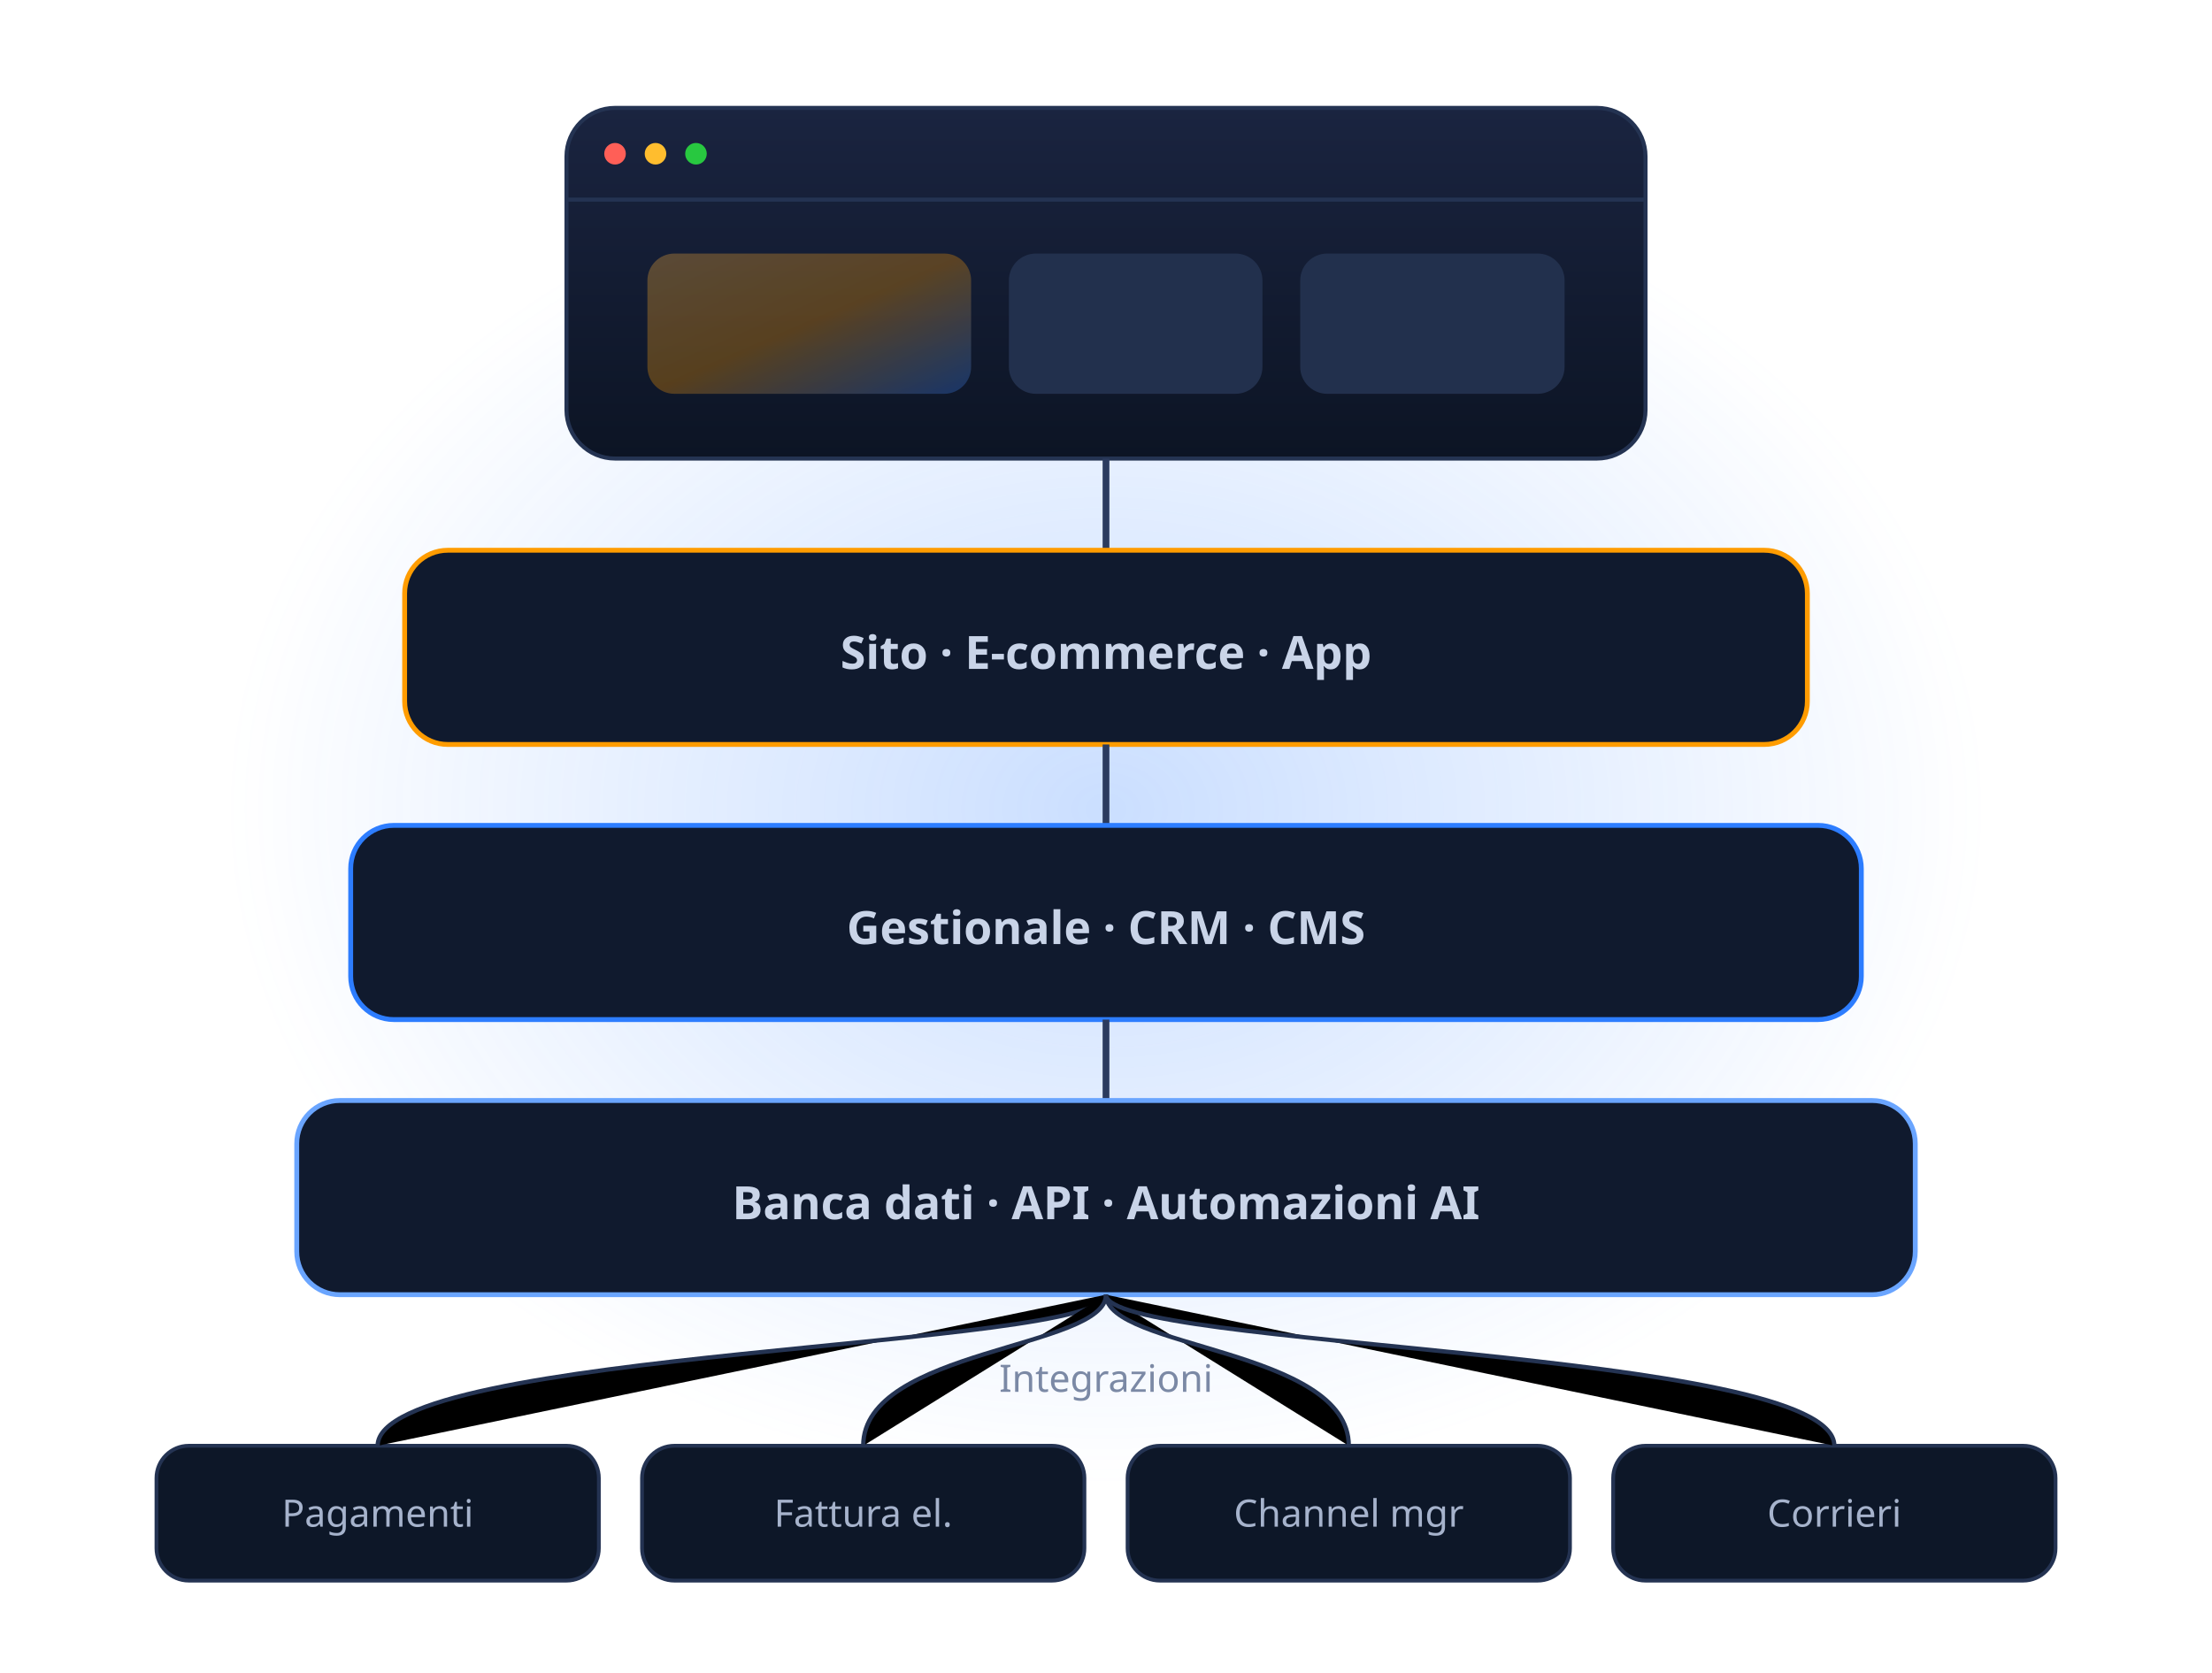
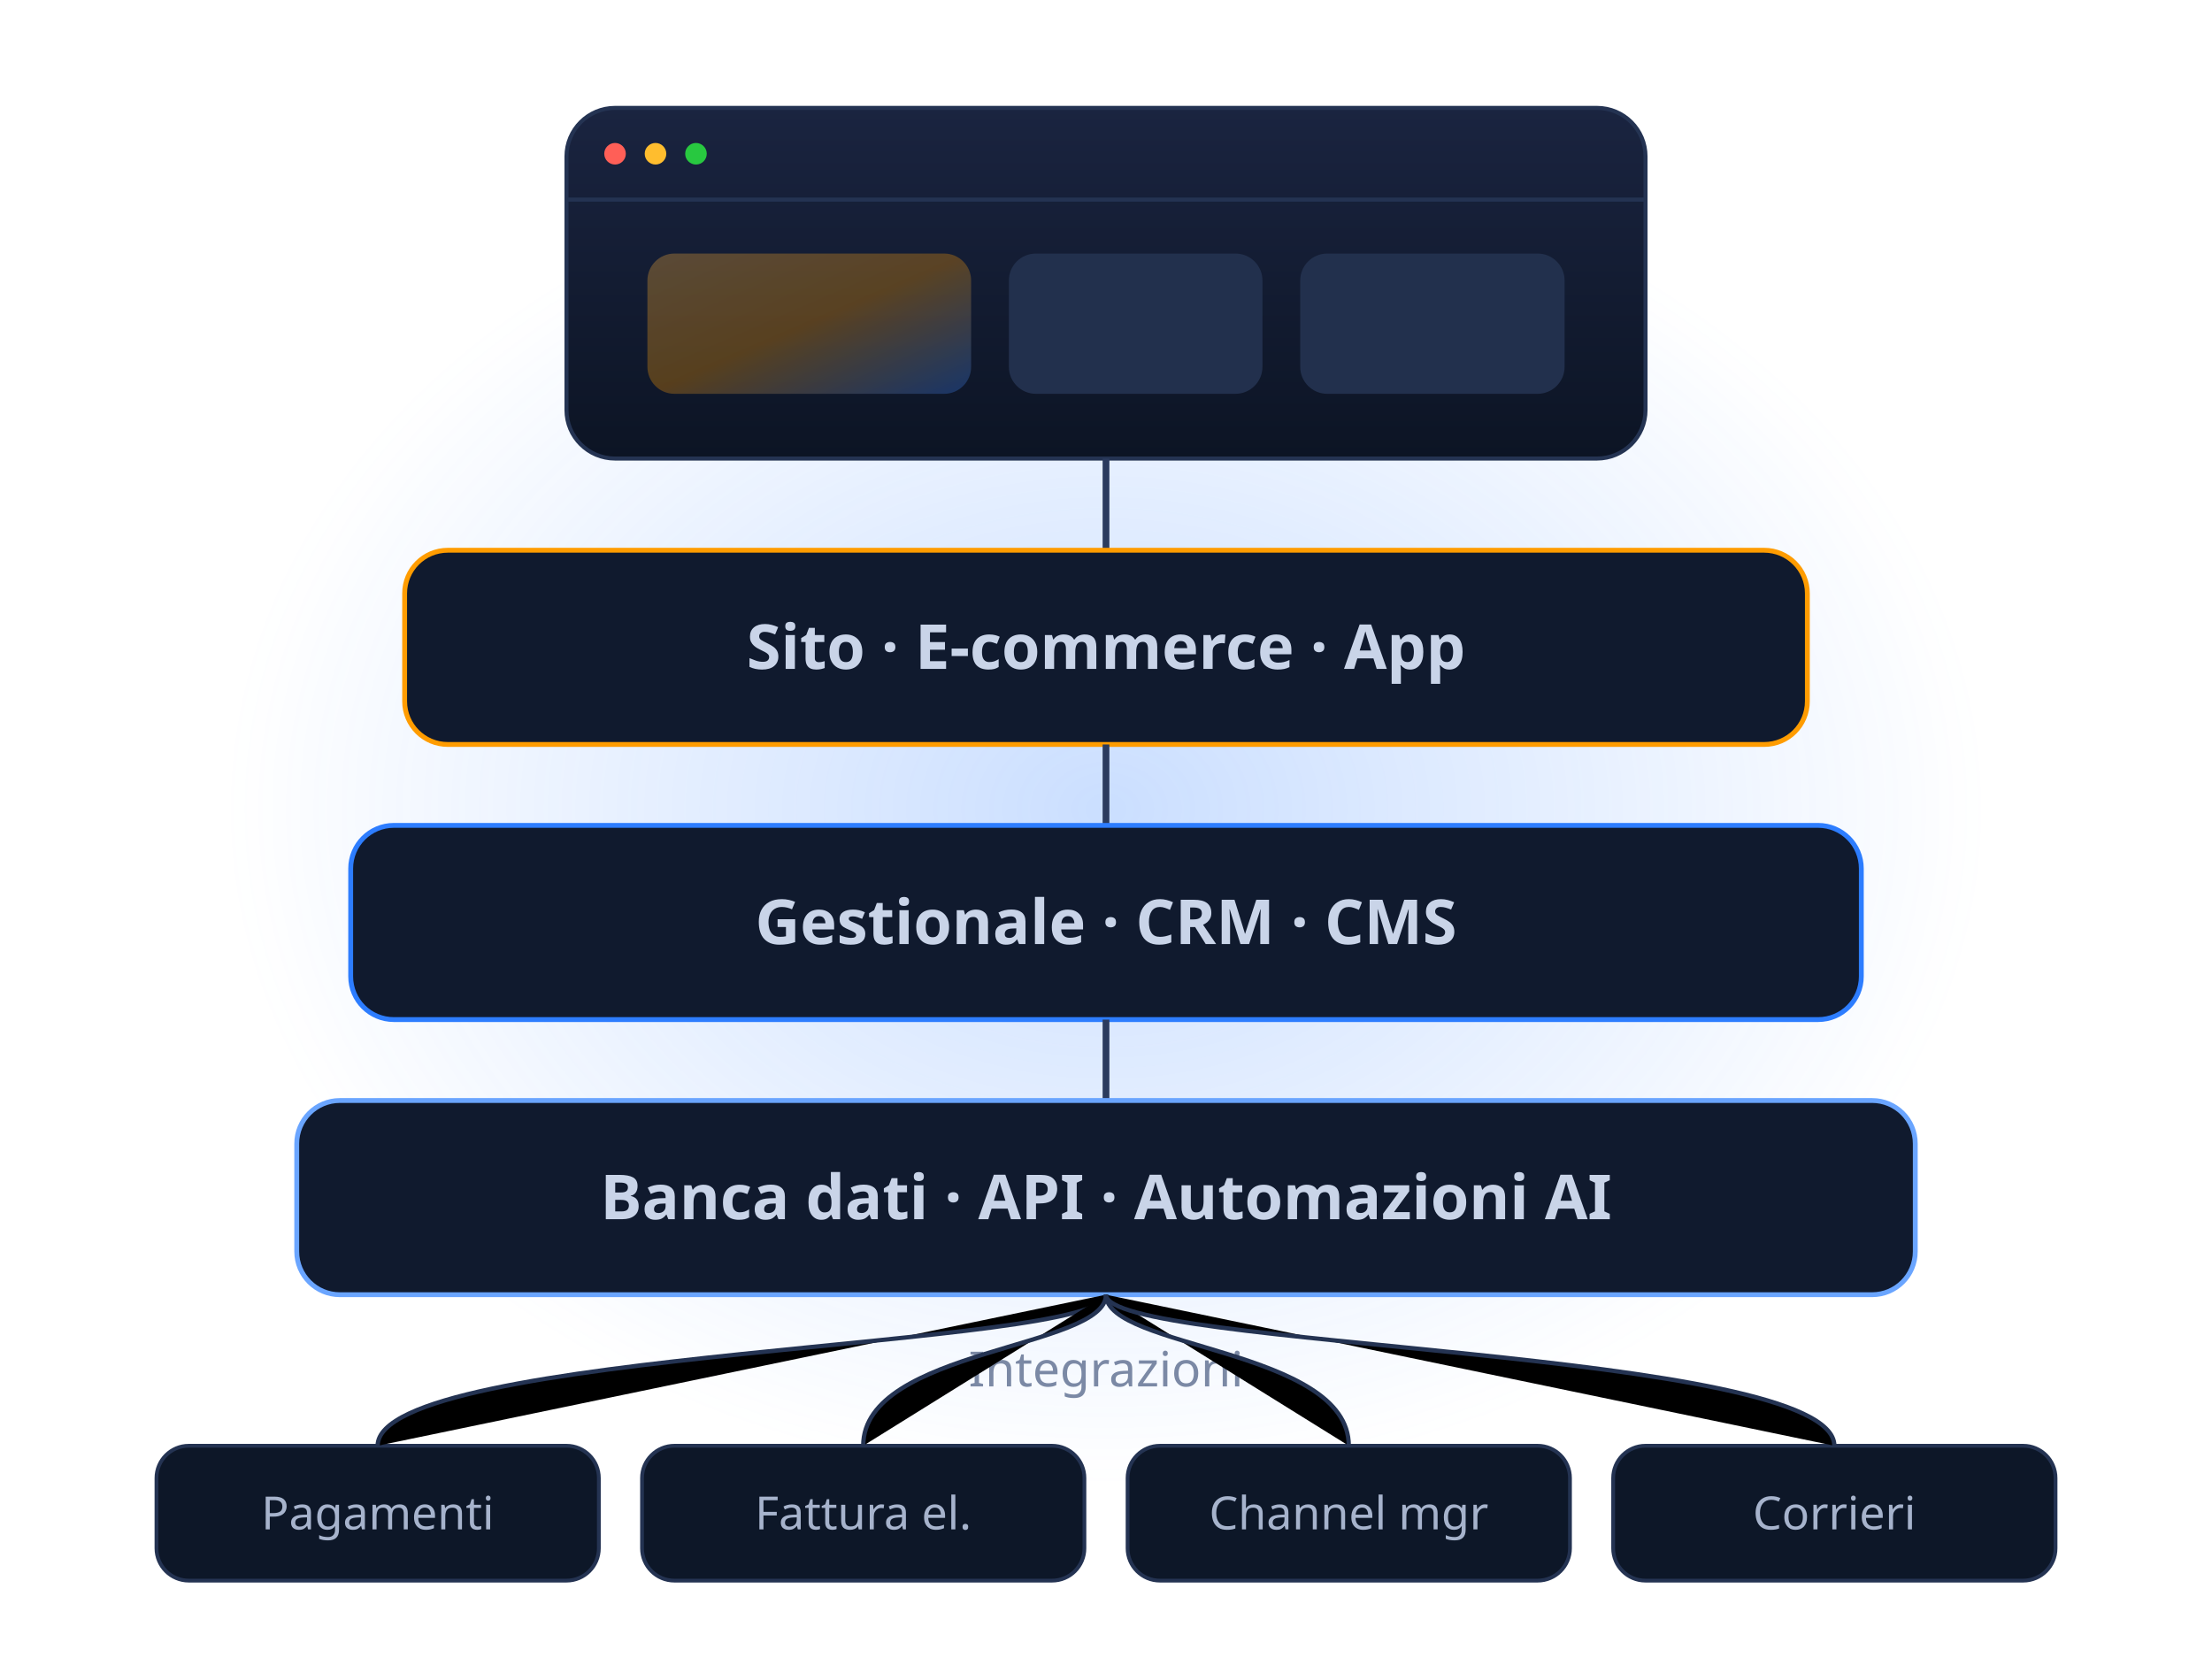
<svg xmlns="http://www.w3.org/2000/svg" viewBox="0 0 820 620" width="820" height="620" role="img" aria-labelledby="ttl dsc">
  <defs>
    <linearGradient id="sg1" x1="0" y1="0" x2="1" y2="1">
      <stop offset="0" stop-color="#ffb43d" />
      <stop offset=".5" stop-color="#ff9c00" />
      <stop offset="1" stop-color="#2d7dff" />
    </linearGradient>
    <linearGradient id="sg2" x1="0" y1="0" x2="0" y2="1">
      <stop offset="0" stop-color="#1a2440" />
      <stop offset="1" stop-color="#0c1424" />
    </linearGradient>
    <linearGradient id="sg3" x1="0" y1="0" x2="1" y2="0">
      <stop offset="0" stop-color="#2d7dff" />
      <stop offset="1" stop-color="#6aa5ff" />
    </linearGradient>
    <radialGradient id="sglow" cx=".5" cy=".5" r=".5">
      <stop offset="0" stop-color="#ff9c00" stop-opacity=".55" />
      <stop offset="1" stop-color="#ff9c00" stop-opacity="0" />
    </radialGradient>
    <radialGradient id="sglow2" cx=".5" cy=".5" r=".5">
      <stop offset="0" stop-color="#2d7dff" stop-opacity=".5" />
      <stop offset="1" stop-color="#2d7dff" stop-opacity="0" />
    </radialGradient>
    <filter id="ssoft" x="-30%" y="-30%" width="160%" height="160%">
      <feGaussianBlur stdDeviation="9" />
    </filter>
  </defs>
  <ellipse cx="410" cy="300" rx="330" ry="250" fill="url(#sglow2)" opacity=".5" />
  <rect x="210" y="40" width="400" height="130" rx="18" fill="url(#sg2)" stroke="#243352" stroke-width="1.5" />
  <path d="M210 74h400" stroke="#243352" stroke-width="1.5" />
  <circle cx="228" cy="57" r="4" fill="#ff5f57" />
  <circle cx="243" cy="57" r="4" fill="#ffbd2e" />
  <circle cx="258" cy="57" r="4" fill="#28c840" />
  <g>
    <rect x="240" y="94" width="120" height="52" rx="10" fill="url(#sg1)" opacity=".3" />
    <rect x="374" y="94" width="94" height="52" rx="10" fill="#22304d" />
    <rect x="482" y="94" width="98" height="52" rx="10" fill="#22304d" />
  </g>
  <path d="M410 170v34" stroke="#2b3b5e" stroke-width="2.5" />
  <g>
    <rect x="150" y="204" width="520" height="72" rx="16" fill="#101a2e" stroke="#ff9c00" stroke-width="1.8" />
-     <text x="410" y="248" text-anchor="middle" font-family="'Segoe UI',sans-serif" font-size="17" font-weight="600" fill="#c9d4e8">Sito · E-commerce · App</text>
+     <text x="410" y="248" text-anchor="middle" font-family="'Segoe UI',sans-serif" font-size="23" font-weight="600" fill="#c9d4e8">Sito · E-commerce · App</text>
  </g>
  <path d="M410 276v30" stroke="#2b3b5e" stroke-width="2.5" />
  <g>
    <rect x="130" y="306" width="560" height="72" rx="16" fill="#101a2e" stroke="#2d7dff" stroke-width="1.8" />
-     <text x="410" y="350" text-anchor="middle" font-family="'Segoe UI',sans-serif" font-size="17" font-weight="600" fill="#c9d4e8">Gestionale · CRM · CMS</text>
+     <text x="410" y="350" text-anchor="middle" font-family="'Segoe UI',sans-serif" font-size="23" font-weight="600" fill="#c9d4e8">Gestionale · CRM · CMS</text>
  </g>
  <path d="M410 378v30" stroke="#2b3b5e" stroke-width="2.5" />
  <g>
    <rect x="110" y="408" width="600" height="72" rx="16" fill="#101a2e" stroke="#6aa5ff" stroke-width="1.8" />
-     <text x="410" y="452" text-anchor="middle" font-family="'Segoe UI',sans-serif" font-size="17" font-weight="600" fill="#c9d4e8">Banca dati · API · Automazioni AI</text>
+     <text x="410" y="452" text-anchor="middle" font-family="'Segoe UI',sans-serif" font-size="23" font-weight="600" fill="#c9d4e8">Banca dati · API · Automazioni AI</text>
  </g>
  <g>
-     <text x="410" y="516" text-anchor="middle" font-family="'Segoe UI',sans-serif" font-size="14" fill="#7b89a5">Integrazioni</text>
+     <text x="410" y="514" text-anchor="middle" font-family="'Segoe UI',sans-serif" font-size="18" fill="#7b89a5">Integrazioni</text>
    <rect x="58" y="536" width="164" height="50" rx="12" fill="#0d1728" stroke="#243352" stroke-width="1.4" />
-     <text x="140" y="566" text-anchor="middle" font-family="'Segoe UI',sans-serif" font-size="14" fill="#a6b3cc">Pagamenti</text>
+     <text x="140" y="567" text-anchor="middle" font-family="'Segoe UI',sans-serif" font-size="17" fill="#a6b3cc">Pagamenti</text>
    <rect x="238" y="536" width="164" height="50" rx="12" fill="#0d1728" stroke="#243352" stroke-width="1.4" />
-     <text x="320" y="566" text-anchor="middle" font-family="'Segoe UI',sans-serif" font-size="14" fill="#a6b3cc">Fattura el.</text>
+     <text x="320" y="567" text-anchor="middle" font-family="'Segoe UI',sans-serif" font-size="17" fill="#a6b3cc">Fattura el.</text>
    <rect x="418" y="536" width="164" height="50" rx="12" fill="#0d1728" stroke="#243352" stroke-width="1.4" />
-     <text x="500" y="566" text-anchor="middle" font-family="'Segoe UI',sans-serif" font-size="14" fill="#a6b3cc">Channel mgr</text>
+     <text x="500" y="567" text-anchor="middle" font-family="'Segoe UI',sans-serif" font-size="17" fill="#a6b3cc">Channel mgr</text>
    <rect x="598" y="536" width="164" height="50" rx="12" fill="#0d1728" stroke="#243352" stroke-width="1.4" />
-     <text x="680" y="566" text-anchor="middle" font-family="'Segoe UI',sans-serif" font-size="14" fill="#a6b3cc">Corrieri</text>
+     <text x="680" y="567" text-anchor="middle" font-family="'Segoe UI',sans-serif" font-size="17" fill="#a6b3cc">Corrieri</text>
    <g stroke="#243352" stroke-width="1.6">
      <path d="M140 536 C140 500 410 500 410 480" />
      <path d="M320 536 C320 500 410 500 410 480" />
      <path d="M500 536 C500 500 410 500 410 480" />
      <path d="M680 536 C680 500 410 500 410 480" />
    </g>
  </g>
</svg>
